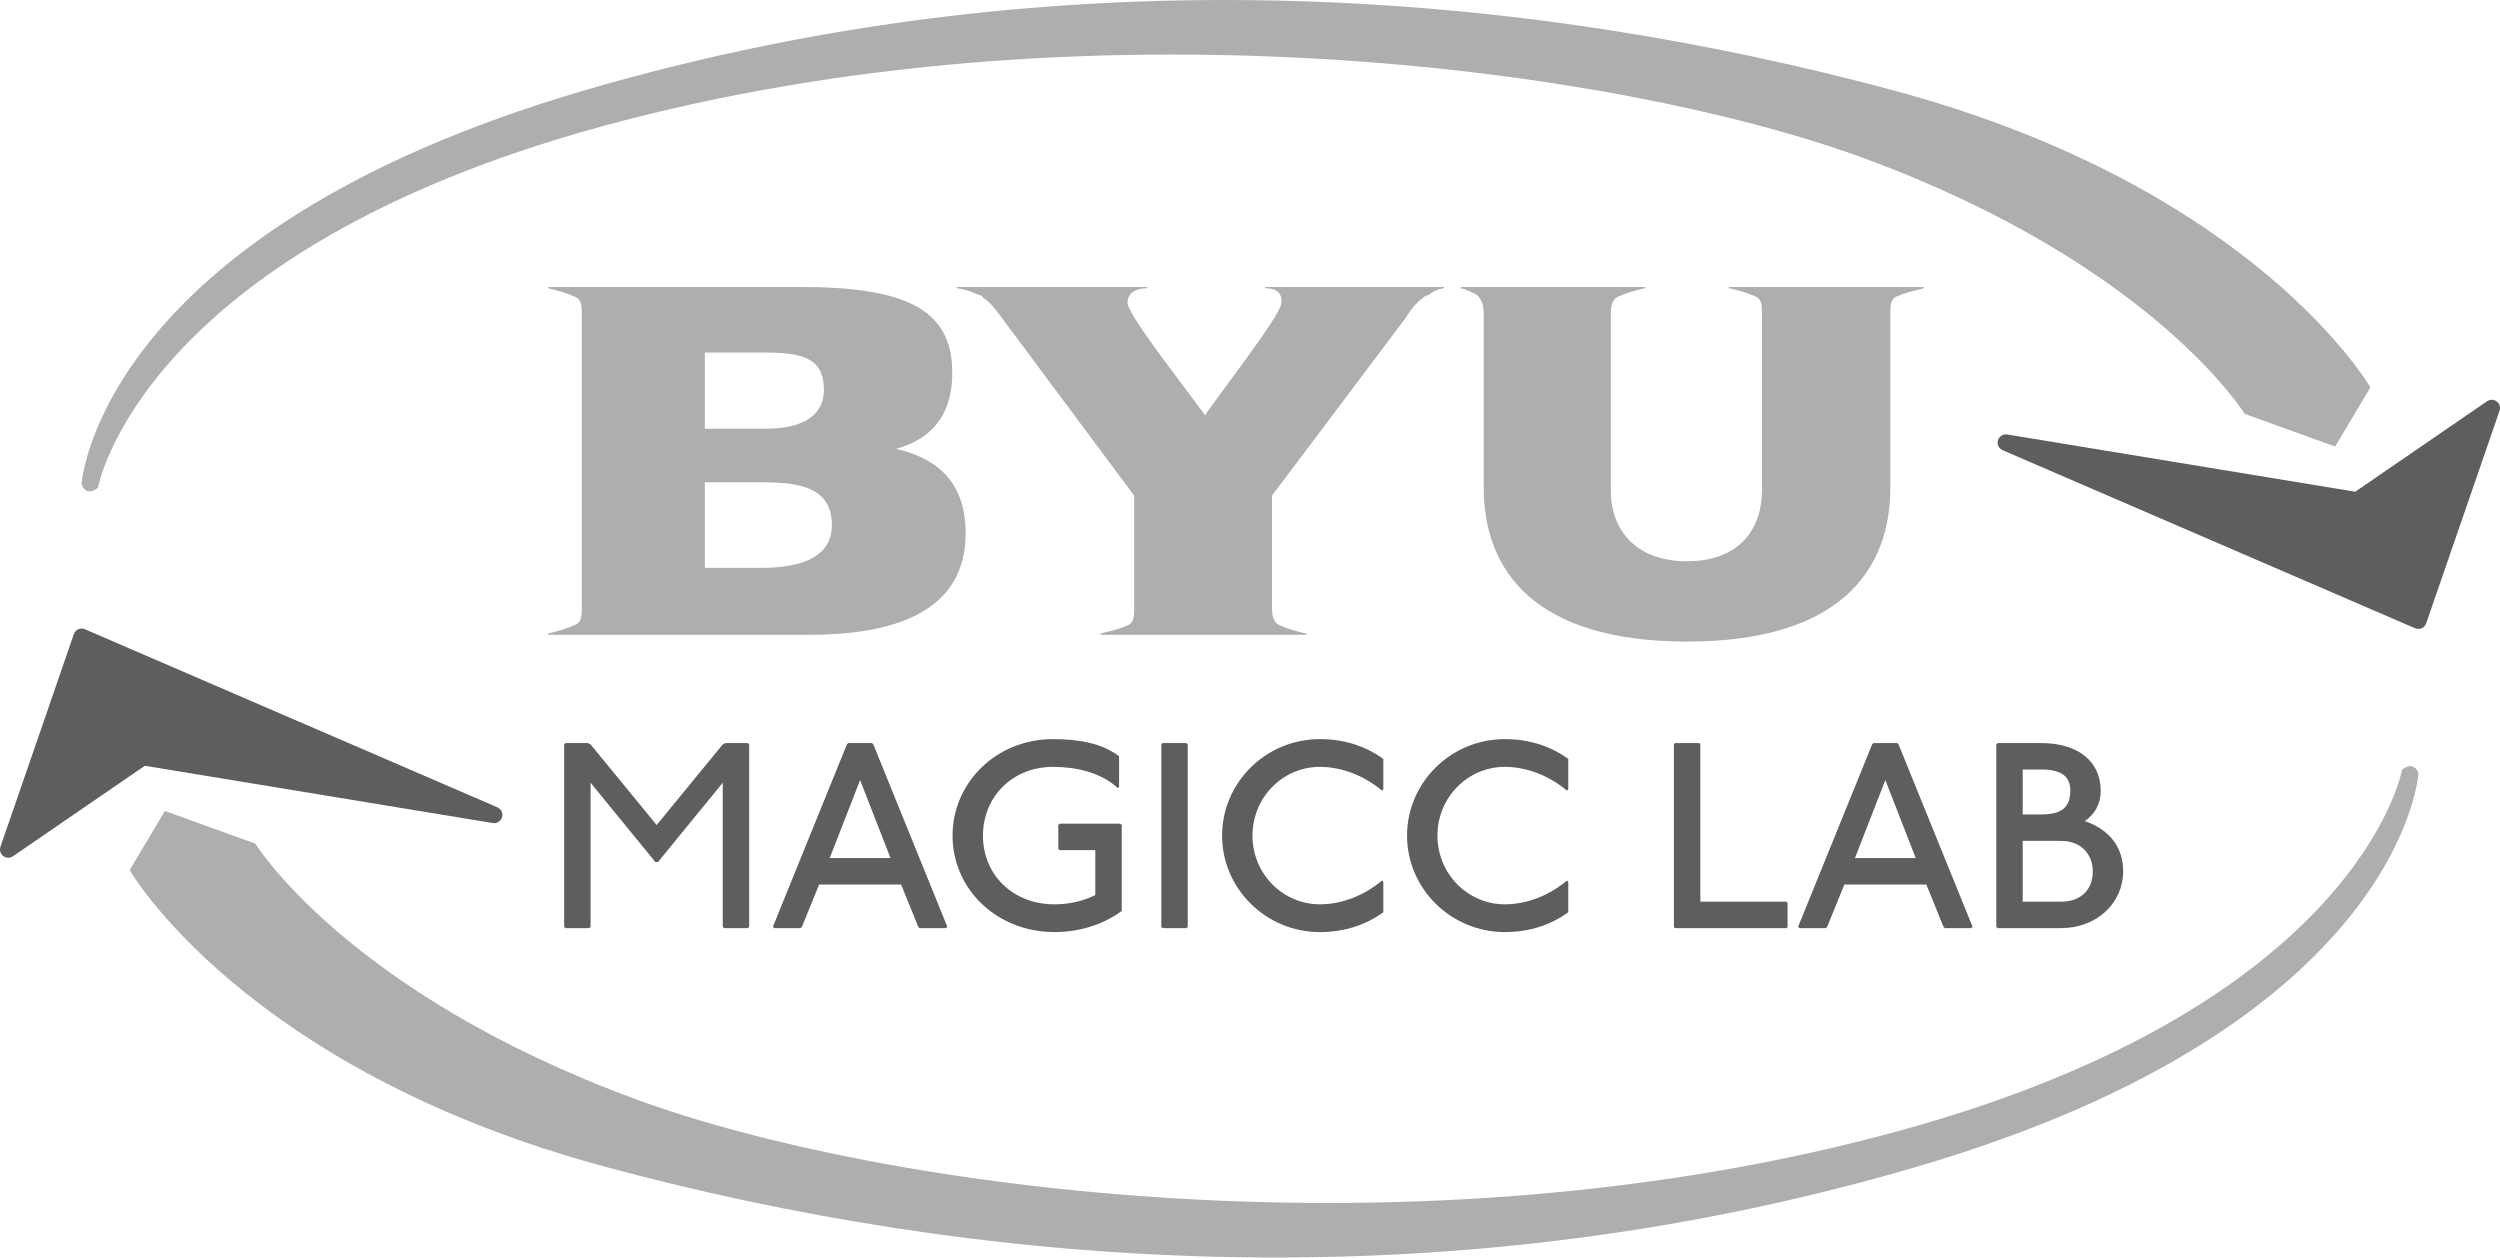
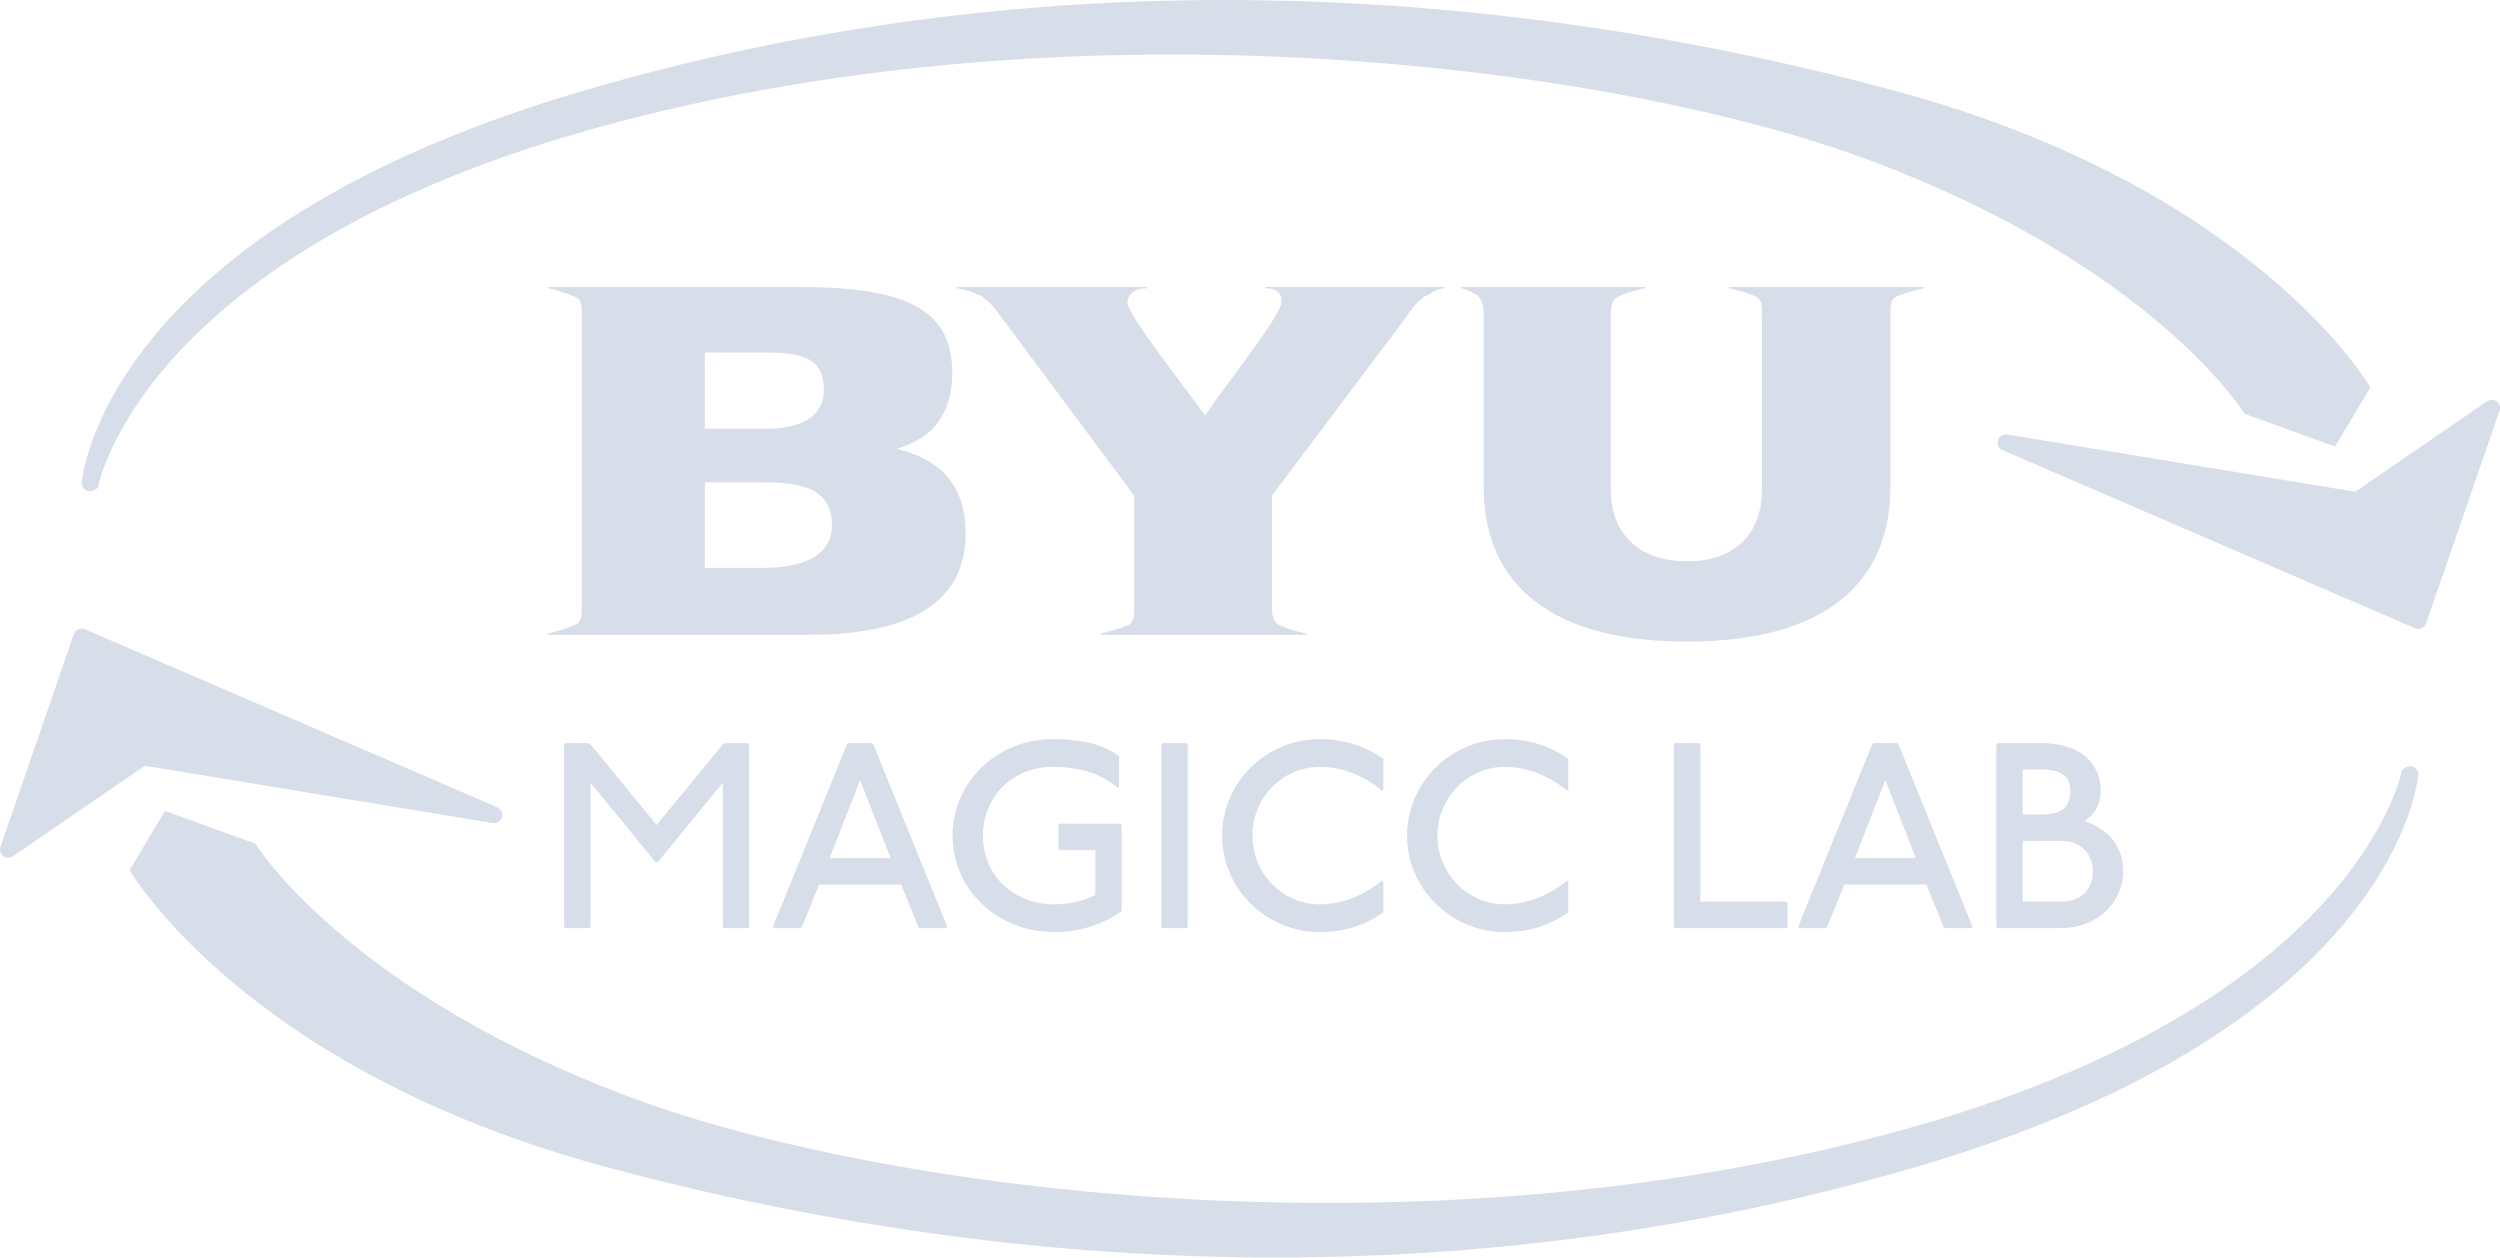
<svg xmlns="http://www.w3.org/2000/svg" viewBox="0 0 973.287 489.562" height="489.562" width="973.287" xml:space="preserve" version="1.1" id="svg2">
  <defs id="defs6" />
  <g transform="matrix(1.25,0,0,-1.25,0,489.5625)" id="g10">
    <g transform="scale(0.1,0.1)" id="g12">
-       <path id="path14" style="fill:#605d5d;fill-opacity:1;fill-rule:evenodd;stroke:none" d="M 1538.96,1378.5 254.297,1933.09 25.719,1270.82 444.988,1558.51 1538.96,1378.5" />
-       <path id="path16" style="fill:#605d5d;fill-opacity:1;fill-rule:nonzero;stroke:none" d="M 269.57,1898.49 75.469,1336.16 430.43,1579.72 c 5.476,3.74 12.207,5.26 18.738,4.17 L 1336.55,1437.87 269.57,1898.49 Z M 25.719,1245.1 c -5.5,0 -10.988,1.76 -15.586,5.26 -8.828,6.72 -12.344,18.36 -8.727,28.85 L 229.988,1941.48 c 2.336,6.76 7.383,12.25 13.926,15.14 6.559,2.88 14.004,2.93 20.582,0.07 L 1549.16,1402.11 c 11.93,-5.15 18.13,-18.39 14.48,-30.84 -3.67,-12.47 -16.01,-20.14 -28.86,-18.15 L 451.012,1531.46 40.273,1249.61 c -4.398,-3.01 -9.484,-4.51 -14.555,-4.51" />
-       <path id="path18" style="fill:#aeadaf;fill-opacity:1;fill-rule:evenodd;stroke:none" d="m 5887.51,2935.21 c 0,29.18 0,50.02 20.83,58.35 29.16,12.51 49.99,16.67 83.32,25.01 l 0,4.16 c -604.06,0 -604.06,0 -604.06,0 -4.16,0 -4.16,-4.16 -4.16,-4.16 l 4.16,0 c 33.33,-8.34 50,-12.5 79.16,-25.01 20.83,-8.33 20.83,-29.17 20.83,-58.35 0,-545.96 0,-545.96 0,-545.96 0,-125.03 -74.99,-220.88 -233.29,-220.88 -158.31,0 -237.46,95.85 -237.46,220.88 0,545.96 0,545.96 0,545.96 0,29.18 4.17,50.02 25,58.35 29.16,12.51 45.82,16.67 79.15,25.01 l 4.16,0 c 0,0 0,4.16 -4.16,4.16 -570.73,0 -570.73,0 -570.73,0 l 0,-4.16 c 20.83,-4.17 33.33,-12.5 49.99,-20.84 16.66,-16.67 20.83,-33.34 20.83,-62.52 0,-537.62 0,-537.62 0,-537.62 0,-258.4 158.3,-479.28 633.22,-479.28 474.91,0 633.21,220.88 633.21,479.28 l 0,537.62" />
-       <path id="path20" style="fill:#aeadaf;fill-opacity:1;fill-rule:evenodd;stroke:none" d="m 2195.28,2818.58 c 183.28,0 183.28,0 183.28,0 120.8,0 187.45,-16.66 187.45,-116.66 0,-62.49 -41.65,-120.82 -183.28,-120.82 -187.45,0 -187.45,0 -187.45,0 l 0,237.48 z m 0,-404.14 c 158.29,0 158.29,0 158.29,0 104.14,0 237.43,0 237.43,-133.32 0,-99.99 -95.8,-133.32 -220.77,-133.32 -174.95,0 -174.95,0 -174.95,0 l 0,266.64 z m -383.22,520.8 c 0,-908.27 0,-908.27 0,-908.27 0,-29.16 0,-49.99 -24.99,-58.33 -29.16,-12.49 -45.82,-16.66 -79.14,-24.99 l 0,0 c 0,0 -4.17,-4.17 0,-4.17 4.16,0 812.26,0 812.26,0 345.73,0 487.36,120.82 487.36,316.64 0,141.66 -70.81,229.15 -216.6,262.48 l 0,0 c 91.64,25 174.94,87.5 174.94,237.49 0,199.98 -149.95,266.64 -474.86,266.64 -783.1,0 -783.1,0 -783.1,0 l 0,-4.16 c 33.32,-8.34 49.98,-12.5 79.14,-25 24.99,-8.33 24.99,-29.16 24.99,-58.33" />
-       <path id="path22" style="fill:#aeadaf;fill-opacity:1;fill-rule:evenodd;stroke:none" d="m 3940.78,3018.57 c 20.83,0 54.16,-4.17 49.99,-45.83 0,-37.5 -212.49,-308.31 -237.49,-349.98 -75,104.16 -237.49,308.31 -241.66,349.98 0,33.33 29.17,45.83 58.33,45.83 l 0,0 c 4.17,0 4.17,4.16 0,4.16 -587.48,0 -587.48,0 -587.48,0 -4.17,0 -4.17,-4.16 0,-4.16 l 0,0 c 25,-4.17 37.5,-8.34 66.66,-20.83 4.17,0 12.5,-4.17 12.5,-8.33 20.84,-12.5 33.34,-29.17 58.34,-62.5 412.48,-554.13 412.48,-554.13 412.48,-554.13 0,-345.81 0,-345.81 0,-345.81 0,-29.16 0,-49.99 -20.83,-58.33 -29.16,-12.49 -50,-16.66 -83.33,-24.99 l 0,-4.17 c 637.48,0 637.48,0 637.48,0 4.17,0 4.17,4.17 4.17,4.17 -4.17,0 -4.17,0 -4.17,0 -33.33,8.33 -49.99,12.5 -79.16,24.99 -20.83,8.34 -25,29.17 -25,58.33 0,345.81 0,345.81 0,345.81 416.66,554.13 416.66,554.13 416.66,554.13 20.83,33.33 37.49,50 54.16,62.5 4.17,4.16 12.5,8.33 16.67,8.33 16.66,12.49 25,16.66 45.83,20.83 l 0,0 c 4.17,0 4.17,4.16 0,4.16 -554.15,0 -554.15,0 -554.15,0 l 0,-4.16" />
-       <path id="path24" style="fill:#605d5d;fill-opacity:1;fill-rule:nonzero;stroke:none" d="m 1831.13,1602.17 8.22,-4.12 205.83,-251.09 205.82,251.09 8.22,4.12 69.99,0 4.12,-4.12 0,-568.05 -4.12,-4.12 -74.09,0 -4.12,4.12 0,448.67 -201.72,-246.97 -8.22,0 -201.71,246.97 0,-448.67 -4.1,-4.12 -74.11,0 -4.1,4.12 0,568.05 4.1,4.12 69.99,0" />
-       <path id="path26" style="fill:#605d5d;fill-opacity:1;fill-rule:nonzero;stroke:none" d="m 2584.15,1244.06 189.36,0 -94.69,242.85 -94.67,-242.85 z m 131.72,358.11 4.12,-4.12 230.52,-568.05 -4.12,-4.12 -82.33,0 -4.12,4.12 -53.5,131.71 -255.23,0 -53.51,-131.71 -4.12,-4.12 -82.31,0 -4.12,4.12 230.51,568.05 4.12,4.12 74.09,0" />
-       <path id="path28" style="fill:#605d5d;fill-opacity:1;fill-rule:nonzero;stroke:none" d="m 3481.32,1462.19 c -53.52,49.43 -131.73,65.87 -201.7,65.87 -127.62,0 -218.17,-94.67 -218.17,-214.05 0,-123.47 94.67,-214.06 222.27,-214.06 41.18,0 86.45,8.24 127.63,28.84 l 0,139.94 -111.15,0 -4.12,4.12 0,74.11 4.12,4.12 189.36,0 4.09,-4.12 0,-267.56 c -61.73,-45.28 -135.82,-65.88 -209.93,-65.88 -177,0 -316.96,131.71 -316.96,300.49 0,164.66 135.84,300.52 312.86,300.52 78.21,0 152.3,-12.36 205.82,-53.51 l 0,-94.71 -4.12,-4.12" />
-       <path id="path30" style="fill:#605d5d;fill-opacity:1;fill-rule:nonzero;stroke:none" d="m 3695.14,1602.17 4.1,-4.12 0,-568.05 -4.1,-4.12 -74.11,0 -4.12,4.12 0,568.05 4.12,4.12 74.11,0" />
-       <path id="path32" style="fill:#605d5d;fill-opacity:1;fill-rule:nonzero;stroke:none" d="m 4304.31,1453.99 c -53.54,45.27 -123.53,74.07 -193.5,74.07 -115.26,0 -209.93,-94.67 -209.93,-214.05 0,-119.35 94.67,-214.06 209.93,-214.06 69.97,0 139.96,28.84 193.5,74.11 l 4.08,-4.12 0,-94.66 c -53.52,-38.69 -119.37,-61.76 -197.58,-61.76 -168.78,0 -304.62,135.83 -304.62,300.49 0,164.66 135.84,300.52 304.62,300.52 78.21,0 144.06,-23.07 197.58,-61.75 l 0,-94.67 -4.08,-4.12" />
-       <path id="path34" style="fill:#605d5d;fill-opacity:1;fill-rule:nonzero;stroke:none" d="m 4880.35,1453.99 c -53.51,45.27 -123.5,74.07 -193.45,74.07 -115.27,0 -209.94,-94.67 -209.94,-214.05 0,-119.35 94.67,-214.06 209.94,-214.06 69.95,0 139.94,28.84 193.45,74.11 l 4.12,-4.12 0,-94.66 c -53.51,-38.69 -119.38,-61.76 -197.57,-61.76 -168.78,0 -304.65,135.83 -304.65,300.49 0,164.66 135.87,300.52 304.65,300.52 78.19,0 144.06,-23.07 197.57,-61.75 l 0,-94.67 -4.12,-4.12" />
-       <path id="path36" style="fill:#605d5d;fill-opacity:1;fill-rule:nonzero;stroke:none" d="m 5292.48,1602.17 3.29,-3.29 0,-490.69 268.39,0 3.3,-4.12 0,-74.89 -3.3,-3.3 -347.4,0 -3.3,3.3 0,569.7 3.3,3.29 75.72,0" />
-       <path id="path38" style="fill:#605d5d;fill-opacity:1;fill-rule:nonzero;stroke:none" d="m 5777.27,1244.06 189.34,0 -94.67,242.85 -94.67,-242.85 z m 131.7,358.11 4.12,-4.12 230.54,-568.05 -4.12,-4.12 -82.35,0 -4.12,4.12 -53.48,131.71 -255.25,0 -53.51,-131.71 -4.12,-4.12 -82.31,0 -4.12,4.12 230.53,568.05 4.12,4.12 74.07,0" />
-       <path id="path40" style="fill:#605d5d;fill-opacity:1;fill-rule:nonzero;stroke:none" d="m 6299.8,1108.19 119.39,0 c 61.75,0 98.78,37.04 98.78,94.67 0,53.51 -37.03,94.71 -98.78,94.71 l -119.39,0 0,-189.38 z m 0,271.69 57.63,0 c 61.76,0 90.59,20.6 90.59,74.11 0,45.27 -28.83,65.83 -90.59,65.83 l -57.63,0 0,-139.94 z m 57.63,222.29 c 115.27,0 185.26,-57.63 185.26,-148.18 0,-45.32 -20.6,-74.11 -49.39,-94.71 82.31,-28.8 119.34,-86.43 119.34,-156.42 0,-98.79 -82.31,-176.98 -193.45,-176.98 l -197.58,0 -4.12,4.12 0,568.05 4.12,4.12 135.82,0" />
-       <path id="path42" style="fill:#605d5d;fill-opacity:1;fill-rule:evenodd;stroke:none" d="m 6247.37,2537.97 1284.67,-554.59 228.57,662.26 -419.27,-287.69 -1093.97,180.02" />
-       <path id="path44" style="fill:#605d5d;fill-opacity:1;fill-rule:nonzero;stroke:none" d="m 7516.76,2017.97 194.1,562.34 -354.96,-243.57 c -5.47,-3.74 -12.21,-5.26 -18.74,-4.16 l -887.38,146.01 1066.98,-460.62 z m 243.85,653.39 c 5.5,0 10.99,-1.76 15.59,-5.26 8.83,-6.72 12.34,-18.36 8.72,-28.84 l -228.58,-662.27 c -2.33,-6.77 -7.38,-12.26 -13.92,-15.14 -6.56,-2.88 -14.01,-2.93 -20.59,-0.08 l -1284.66,554.59 c -11.93,5.15 -18.13,18.38 -14.48,30.84 3.67,12.47 16.01,20.14 28.86,18.14 L 7335.32,2385 l 410.74,281.85 c 4.39,3.02 9.48,4.51 14.55,4.51" />
-       <path id="path46" style="fill:#aeadaf;fill-opacity:1;fill-rule:nonzero;stroke:none" d="m 7382.58,2709.92 c 0,0 -356.59,620.4 -1480.98,923.88 -1124.38,303.48 -2572.64,443.83 -4085.39,0 C 303.453,3189.97 253.965,2408.73 253.965,2408.73 c 0,0 11.609,-42.15 51.004,-11.5 0,0 130.398,732.86 1573.201,1126.67 1497.27,408.67 3160.3,182.28 3928.44,-100.61 898.3,-330.84 1184.55,-795.86 1184.55,-795.86 l 281.63,-101.68 109.79,184.17" />
-       <path id="path48" style="fill:#aeadaf;fill-opacity:1;fill-rule:nonzero;stroke:none" d="m 403.754,1206.55 c 0,0 356.594,-620.402 1480.976,-923.878 1124.38,-303.492 2572.64,-443.832 4085.4,0 1512.75,443.828 1562.24,1225.068 1562.24,1225.068 0,0 -11.61,42.15 -51.01,11.5 0,0 -130.4,-732.869 -1573.19,-1126.681 C 4410.89,-16.109 2747.86,210.281 1979.73,493.18 1081.42,824.012 795.172,1289.04 795.172,1289.04 L 513.547,1390.72 403.754,1206.55" />
+       <path id="path14" style="fill:#D8DEE9;fill-opacity:1;fill-rule:evenodd;stroke:none" d="M 1538.96,1378.5 254.297,1933.09 25.719,1270.82 444.988,1558.51 1538.96,1378.5" />
+       <path id="path16" style="fill:#D8DEE9;fill-opacity:1;fill-rule:nonzero;stroke:none" d="M 269.57,1898.49 75.469,1336.16 430.43,1579.72 c 5.476,3.74 12.207,5.26 18.738,4.17 L 1336.55,1437.87 269.57,1898.49 Z M 25.719,1245.1 c -5.5,0 -10.988,1.76 -15.586,5.26 -8.828,6.72 -12.344,18.36 -8.727,28.85 L 229.988,1941.48 c 2.336,6.76 7.383,12.25 13.926,15.14 6.559,2.88 14.004,2.93 20.582,0.07 L 1549.16,1402.11 c 11.93,-5.15 18.13,-18.39 14.48,-30.84 -3.67,-12.47 -16.01,-20.14 -28.86,-18.15 L 451.012,1531.46 40.273,1249.61 c -4.398,-3.01 -9.484,-4.51 -14.555,-4.51" />
+       <path id="path18" style="fill:#D8DEE9;fill-opacity:1;fill-rule:evenodd;stroke:none" d="m 5887.51,2935.21 c 0,29.18 0,50.02 20.83,58.35 29.16,12.51 49.99,16.67 83.32,25.01 l 0,4.16 c -604.06,0 -604.06,0 -604.06,0 -4.16,0 -4.16,-4.16 -4.16,-4.16 l 4.16,0 c 33.33,-8.34 50,-12.5 79.16,-25.01 20.83,-8.33 20.83,-29.17 20.83,-58.35 0,-545.96 0,-545.96 0,-545.96 0,-125.03 -74.99,-220.88 -233.29,-220.88 -158.31,0 -237.46,95.85 -237.46,220.88 0,545.96 0,545.96 0,545.96 0,29.18 4.17,50.02 25,58.35 29.16,12.51 45.82,16.67 79.15,25.01 l 4.16,0 c 0,0 0,4.16 -4.16,4.16 -570.73,0 -570.73,0 -570.73,0 l 0,-4.16 c 20.83,-4.17 33.33,-12.5 49.99,-20.84 16.66,-16.67 20.83,-33.34 20.83,-62.52 0,-537.62 0,-537.62 0,-537.62 0,-258.4 158.3,-479.28 633.22,-479.28 474.91,0 633.21,220.88 633.21,479.28 l 0,537.62" />
+       <path id="path20" style="fill:#D8DEE9;fill-opacity:1;fill-rule:evenodd;stroke:none" d="m 2195.28,2818.58 c 183.28,0 183.28,0 183.28,0 120.8,0 187.45,-16.66 187.45,-116.66 0,-62.49 -41.65,-120.82 -183.28,-120.82 -187.45,0 -187.45,0 -187.45,0 l 0,237.48 z m 0,-404.14 c 158.29,0 158.29,0 158.29,0 104.14,0 237.43,0 237.43,-133.32 0,-99.99 -95.8,-133.32 -220.77,-133.32 -174.95,0 -174.95,0 -174.95,0 l 0,266.64 z m -383.22,520.8 c 0,-908.27 0,-908.27 0,-908.27 0,-29.16 0,-49.99 -24.99,-58.33 -29.16,-12.49 -45.82,-16.66 -79.14,-24.99 l 0,0 c 0,0 -4.17,-4.17 0,-4.17 4.16,0 812.26,0 812.26,0 345.73,0 487.36,120.82 487.36,316.64 0,141.66 -70.81,229.15 -216.6,262.48 l 0,0 c 91.64,25 174.94,87.5 174.94,237.49 0,199.98 -149.95,266.64 -474.86,266.64 -783.1,0 -783.1,0 -783.1,0 l 0,-4.16 c 33.32,-8.34 49.98,-12.5 79.14,-25 24.99,-8.33 24.99,-29.16 24.99,-58.33" />
+       <path id="path22" style="fill:#D8DEE9;fill-opacity:1;fill-rule:evenodd;stroke:none" d="m 3940.78,3018.57 c 20.83,0 54.16,-4.17 49.99,-45.83 0,-37.5 -212.49,-308.31 -237.49,-349.98 -75,104.16 -237.49,308.31 -241.66,349.98 0,33.33 29.17,45.83 58.33,45.83 l 0,0 c 4.17,0 4.17,4.16 0,4.16 -587.48,0 -587.48,0 -587.48,0 -4.17,0 -4.17,-4.16 0,-4.16 l 0,0 c 25,-4.17 37.5,-8.34 66.66,-20.83 4.17,0 12.5,-4.17 12.5,-8.33 20.84,-12.5 33.34,-29.17 58.34,-62.5 412.48,-554.13 412.48,-554.13 412.48,-554.13 0,-345.81 0,-345.81 0,-345.81 0,-29.16 0,-49.99 -20.83,-58.33 -29.16,-12.49 -50,-16.66 -83.33,-24.99 l 0,-4.17 c 637.48,0 637.48,0 637.48,0 4.17,0 4.17,4.17 4.17,4.17 -4.17,0 -4.17,0 -4.17,0 -33.33,8.33 -49.99,12.5 -79.16,24.99 -20.83,8.34 -25,29.17 -25,58.33 0,345.81 0,345.81 0,345.81 416.66,554.13 416.66,554.13 416.66,554.13 20.83,33.33 37.49,50 54.16,62.5 4.17,4.16 12.5,8.33 16.67,8.33 16.66,12.49 25,16.66 45.83,20.83 l 0,0 c 4.17,0 4.17,4.16 0,4.16 -554.15,0 -554.15,0 -554.15,0 l 0,-4.16" />
+       <path id="path24" style="fill:#D8DEE9;fill-opacity:1;fill-rule:nonzero;stroke:none" d="m 1831.13,1602.17 8.22,-4.12 205.83,-251.09 205.82,251.09 8.22,4.12 69.99,0 4.12,-4.12 0,-568.05 -4.12,-4.12 -74.09,0 -4.12,4.12 0,448.67 -201.72,-246.97 -8.22,0 -201.71,246.97 0,-448.67 -4.1,-4.12 -74.11,0 -4.1,4.12 0,568.05 4.1,4.12 69.99,0" />
+       <path id="path26" style="fill:#D8DEE9;fill-opacity:1;fill-rule:nonzero;stroke:none" d="m 2584.15,1244.06 189.36,0 -94.69,242.85 -94.67,-242.85 z m 131.72,358.11 4.12,-4.12 230.52,-568.05 -4.12,-4.12 -82.33,0 -4.12,4.12 -53.5,131.71 -255.23,0 -53.51,-131.71 -4.12,-4.12 -82.31,0 -4.12,4.12 230.51,568.05 4.12,4.12 74.09,0" />
+       <path id="path28" style="fill:#D8DEE9;fill-opacity:1;fill-rule:nonzero;stroke:none" d="m 3481.32,1462.19 c -53.52,49.43 -131.73,65.87 -201.7,65.87 -127.62,0 -218.17,-94.67 -218.17,-214.05 0,-123.47 94.67,-214.06 222.27,-214.06 41.18,0 86.45,8.24 127.63,28.84 l 0,139.94 -111.15,0 -4.12,4.12 0,74.11 4.12,4.12 189.36,0 4.09,-4.12 0,-267.56 c -61.73,-45.28 -135.82,-65.88 -209.93,-65.88 -177,0 -316.96,131.71 -316.96,300.49 0,164.66 135.84,300.52 312.86,300.52 78.21,0 152.3,-12.36 205.82,-53.51 l 0,-94.71 -4.12,-4.12" />
+       <path id="path30" style="fill:#D8DEE9;fill-opacity:1;fill-rule:nonzero;stroke:none" d="m 3695.14,1602.17 4.1,-4.12 0,-568.05 -4.1,-4.12 -74.11,0 -4.12,4.12 0,568.05 4.12,4.12 74.11,0" />
+       <path id="path32" style="fill:#D8DEE9;fill-opacity:1;fill-rule:nonzero;stroke:none" d="m 4304.31,1453.99 c -53.54,45.27 -123.53,74.07 -193.5,74.07 -115.26,0 -209.93,-94.67 -209.93,-214.05 0,-119.35 94.67,-214.06 209.93,-214.06 69.97,0 139.96,28.84 193.5,74.11 l 4.08,-4.12 0,-94.66 c -53.52,-38.69 -119.37,-61.76 -197.58,-61.76 -168.78,0 -304.62,135.83 -304.62,300.49 0,164.66 135.84,300.52 304.62,300.52 78.21,0 144.06,-23.07 197.58,-61.75 l 0,-94.67 -4.08,-4.12" />
+       <path id="path34" style="fill:#D8DEE9;fill-opacity:1;fill-rule:nonzero;stroke:none" d="m 4880.35,1453.99 c -53.51,45.27 -123.5,74.07 -193.45,74.07 -115.27,0 -209.94,-94.67 -209.94,-214.05 0,-119.35 94.67,-214.06 209.94,-214.06 69.95,0 139.94,28.84 193.45,74.11 l 4.12,-4.12 0,-94.66 c -53.51,-38.69 -119.38,-61.76 -197.57,-61.76 -168.78,0 -304.65,135.83 -304.65,300.49 0,164.66 135.87,300.52 304.65,300.52 78.19,0 144.06,-23.07 197.57,-61.75 l 0,-94.67 -4.12,-4.12" />
+       <path id="path36" style="fill:#D8DEE9;fill-opacity:1;fill-rule:nonzero;stroke:none" d="m 5292.48,1602.17 3.29,-3.29 0,-490.69 268.39,0 3.3,-4.12 0,-74.89 -3.3,-3.3 -347.4,0 -3.3,3.3 0,569.7 3.3,3.29 75.72,0" />
+       <path id="path38" style="fill:#D8DEE9;fill-opacity:1;fill-rule:nonzero;stroke:none" d="m 5777.27,1244.06 189.34,0 -94.67,242.85 -94.67,-242.85 z m 131.7,358.11 4.12,-4.12 230.54,-568.05 -4.12,-4.12 -82.35,0 -4.12,4.12 -53.48,131.71 -255.25,0 -53.51,-131.71 -4.12,-4.12 -82.31,0 -4.12,4.12 230.53,568.05 4.12,4.12 74.07,0" />
+       <path id="path40" style="fill:#D8DEE9;fill-opacity:1;fill-rule:nonzero;stroke:none" d="m 6299.8,1108.19 119.39,0 c 61.75,0 98.78,37.04 98.78,94.67 0,53.51 -37.03,94.71 -98.78,94.71 l -119.39,0 0,-189.38 z m 0,271.69 57.63,0 c 61.76,0 90.59,20.6 90.59,74.11 0,45.27 -28.83,65.83 -90.59,65.83 l -57.63,0 0,-139.94 z m 57.63,222.29 c 115.27,0 185.26,-57.63 185.26,-148.18 0,-45.32 -20.6,-74.11 -49.39,-94.71 82.31,-28.8 119.34,-86.43 119.34,-156.42 0,-98.79 -82.31,-176.98 -193.45,-176.98 l -197.58,0 -4.12,4.12 0,568.05 4.12,4.12 135.82,0" />
+       <path id="path42" style="fill:#D8DEE9;fill-opacity:1;fill-rule:evenodd;stroke:none" d="m 6247.37,2537.97 1284.67,-554.59 228.57,662.26 -419.27,-287.69 -1093.97,180.02" />
+       <path id="path44" style="fill:#D8DEE9;fill-opacity:1;fill-rule:nonzero;stroke:none" d="m 7516.76,2017.97 194.1,562.34 -354.96,-243.57 c -5.47,-3.74 -12.21,-5.26 -18.74,-4.16 l -887.38,146.01 1066.98,-460.62 z m 243.85,653.39 c 5.5,0 10.99,-1.76 15.59,-5.26 8.83,-6.72 12.34,-18.36 8.72,-28.84 l -228.58,-662.27 c -2.33,-6.77 -7.38,-12.26 -13.92,-15.14 -6.56,-2.88 -14.01,-2.93 -20.59,-0.08 l -1284.66,554.59 c -11.93,5.15 -18.13,18.38 -14.48,30.84 3.67,12.47 16.01,20.14 28.86,18.14 L 7335.32,2385 l 410.74,281.85 c 4.39,3.02 9.48,4.51 14.55,4.51" />
+       <path id="path46" style="fill:#D8DEE9;fill-opacity:1;fill-rule:nonzero;stroke:none" d="m 7382.58,2709.92 c 0,0 -356.59,620.4 -1480.98,923.88 -1124.38,303.48 -2572.64,443.83 -4085.39,0 C 303.453,3189.97 253.965,2408.73 253.965,2408.73 c 0,0 11.609,-42.15 51.004,-11.5 0,0 130.398,732.86 1573.201,1126.67 1497.27,408.67 3160.3,182.28 3928.44,-100.61 898.3,-330.84 1184.55,-795.86 1184.55,-795.86 l 281.63,-101.68 109.79,184.17" />
+       <path id="path48" style="fill:#D8DEE9;fill-opacity:1;fill-rule:nonzero;stroke:none" d="m 403.754,1206.55 c 0,0 356.594,-620.402 1480.976,-923.878 1124.38,-303.492 2572.64,-443.832 4085.4,0 1512.75,443.828 1562.24,1225.068 1562.24,1225.068 0,0 -11.61,42.15 -51.01,11.5 0,0 -130.4,-732.869 -1573.19,-1126.681 C 4410.89,-16.109 2747.86,210.281 1979.73,493.18 1081.42,824.012 795.172,1289.04 795.172,1289.04 L 513.547,1390.72 403.754,1206.55" />
    </g>
  </g>
</svg>
